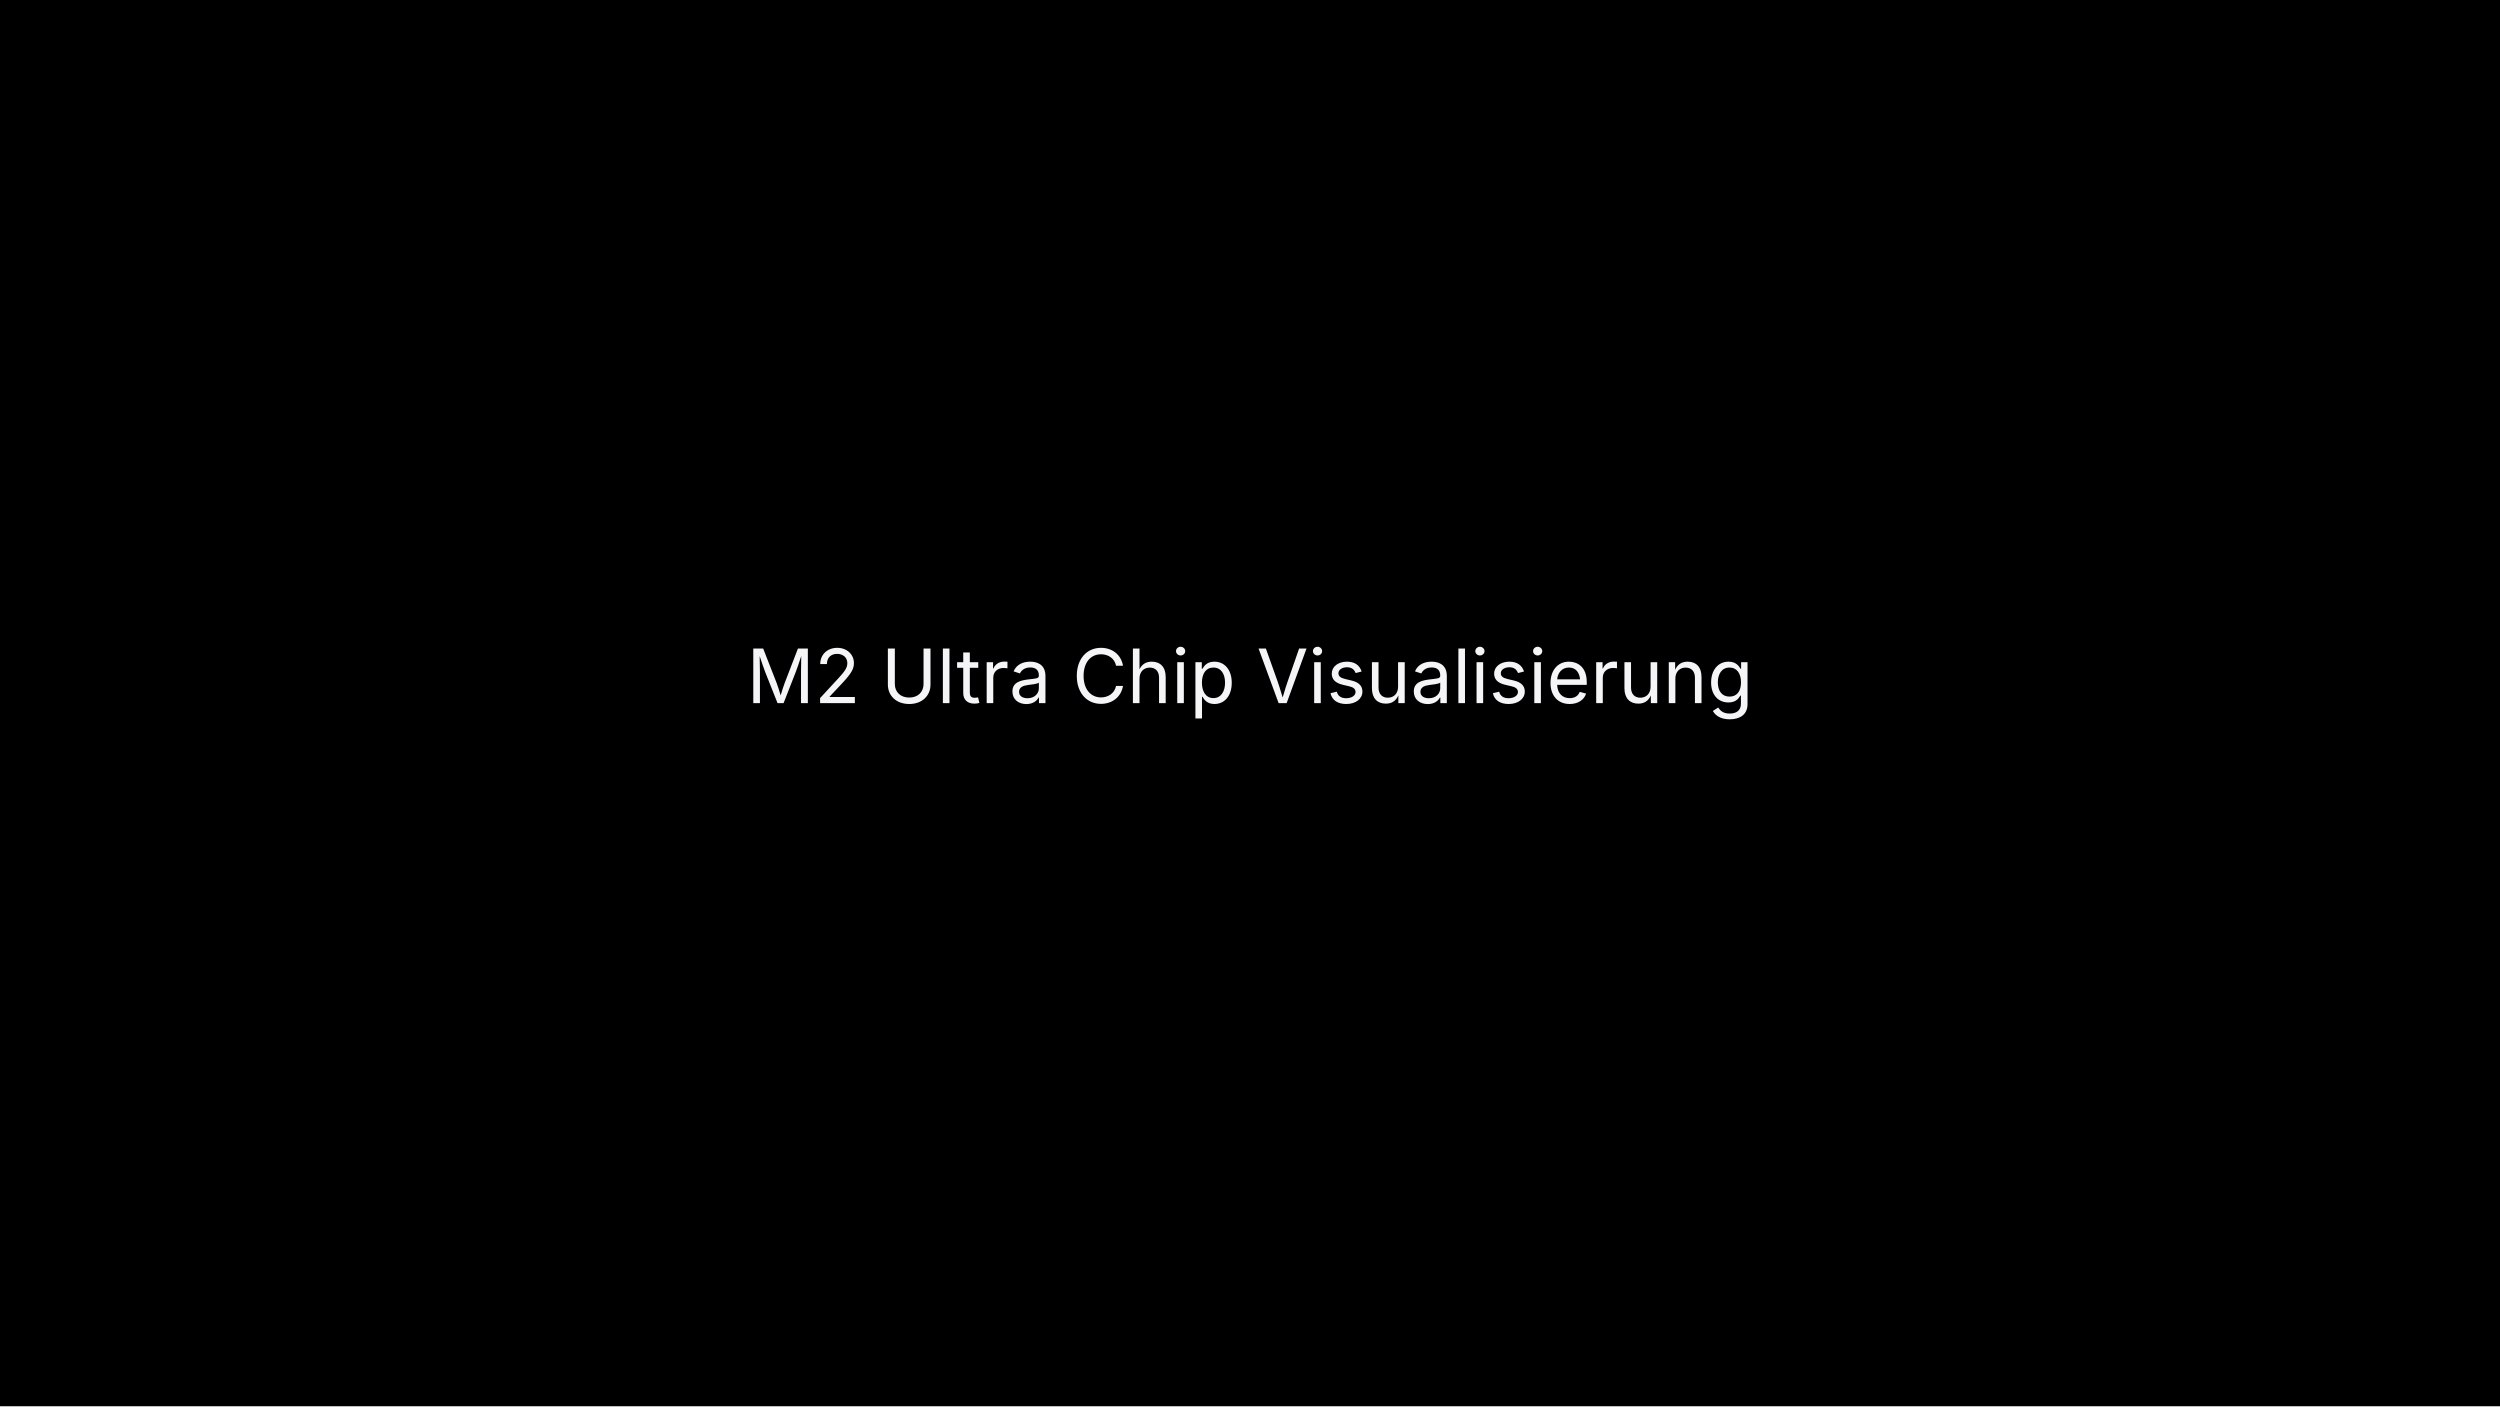
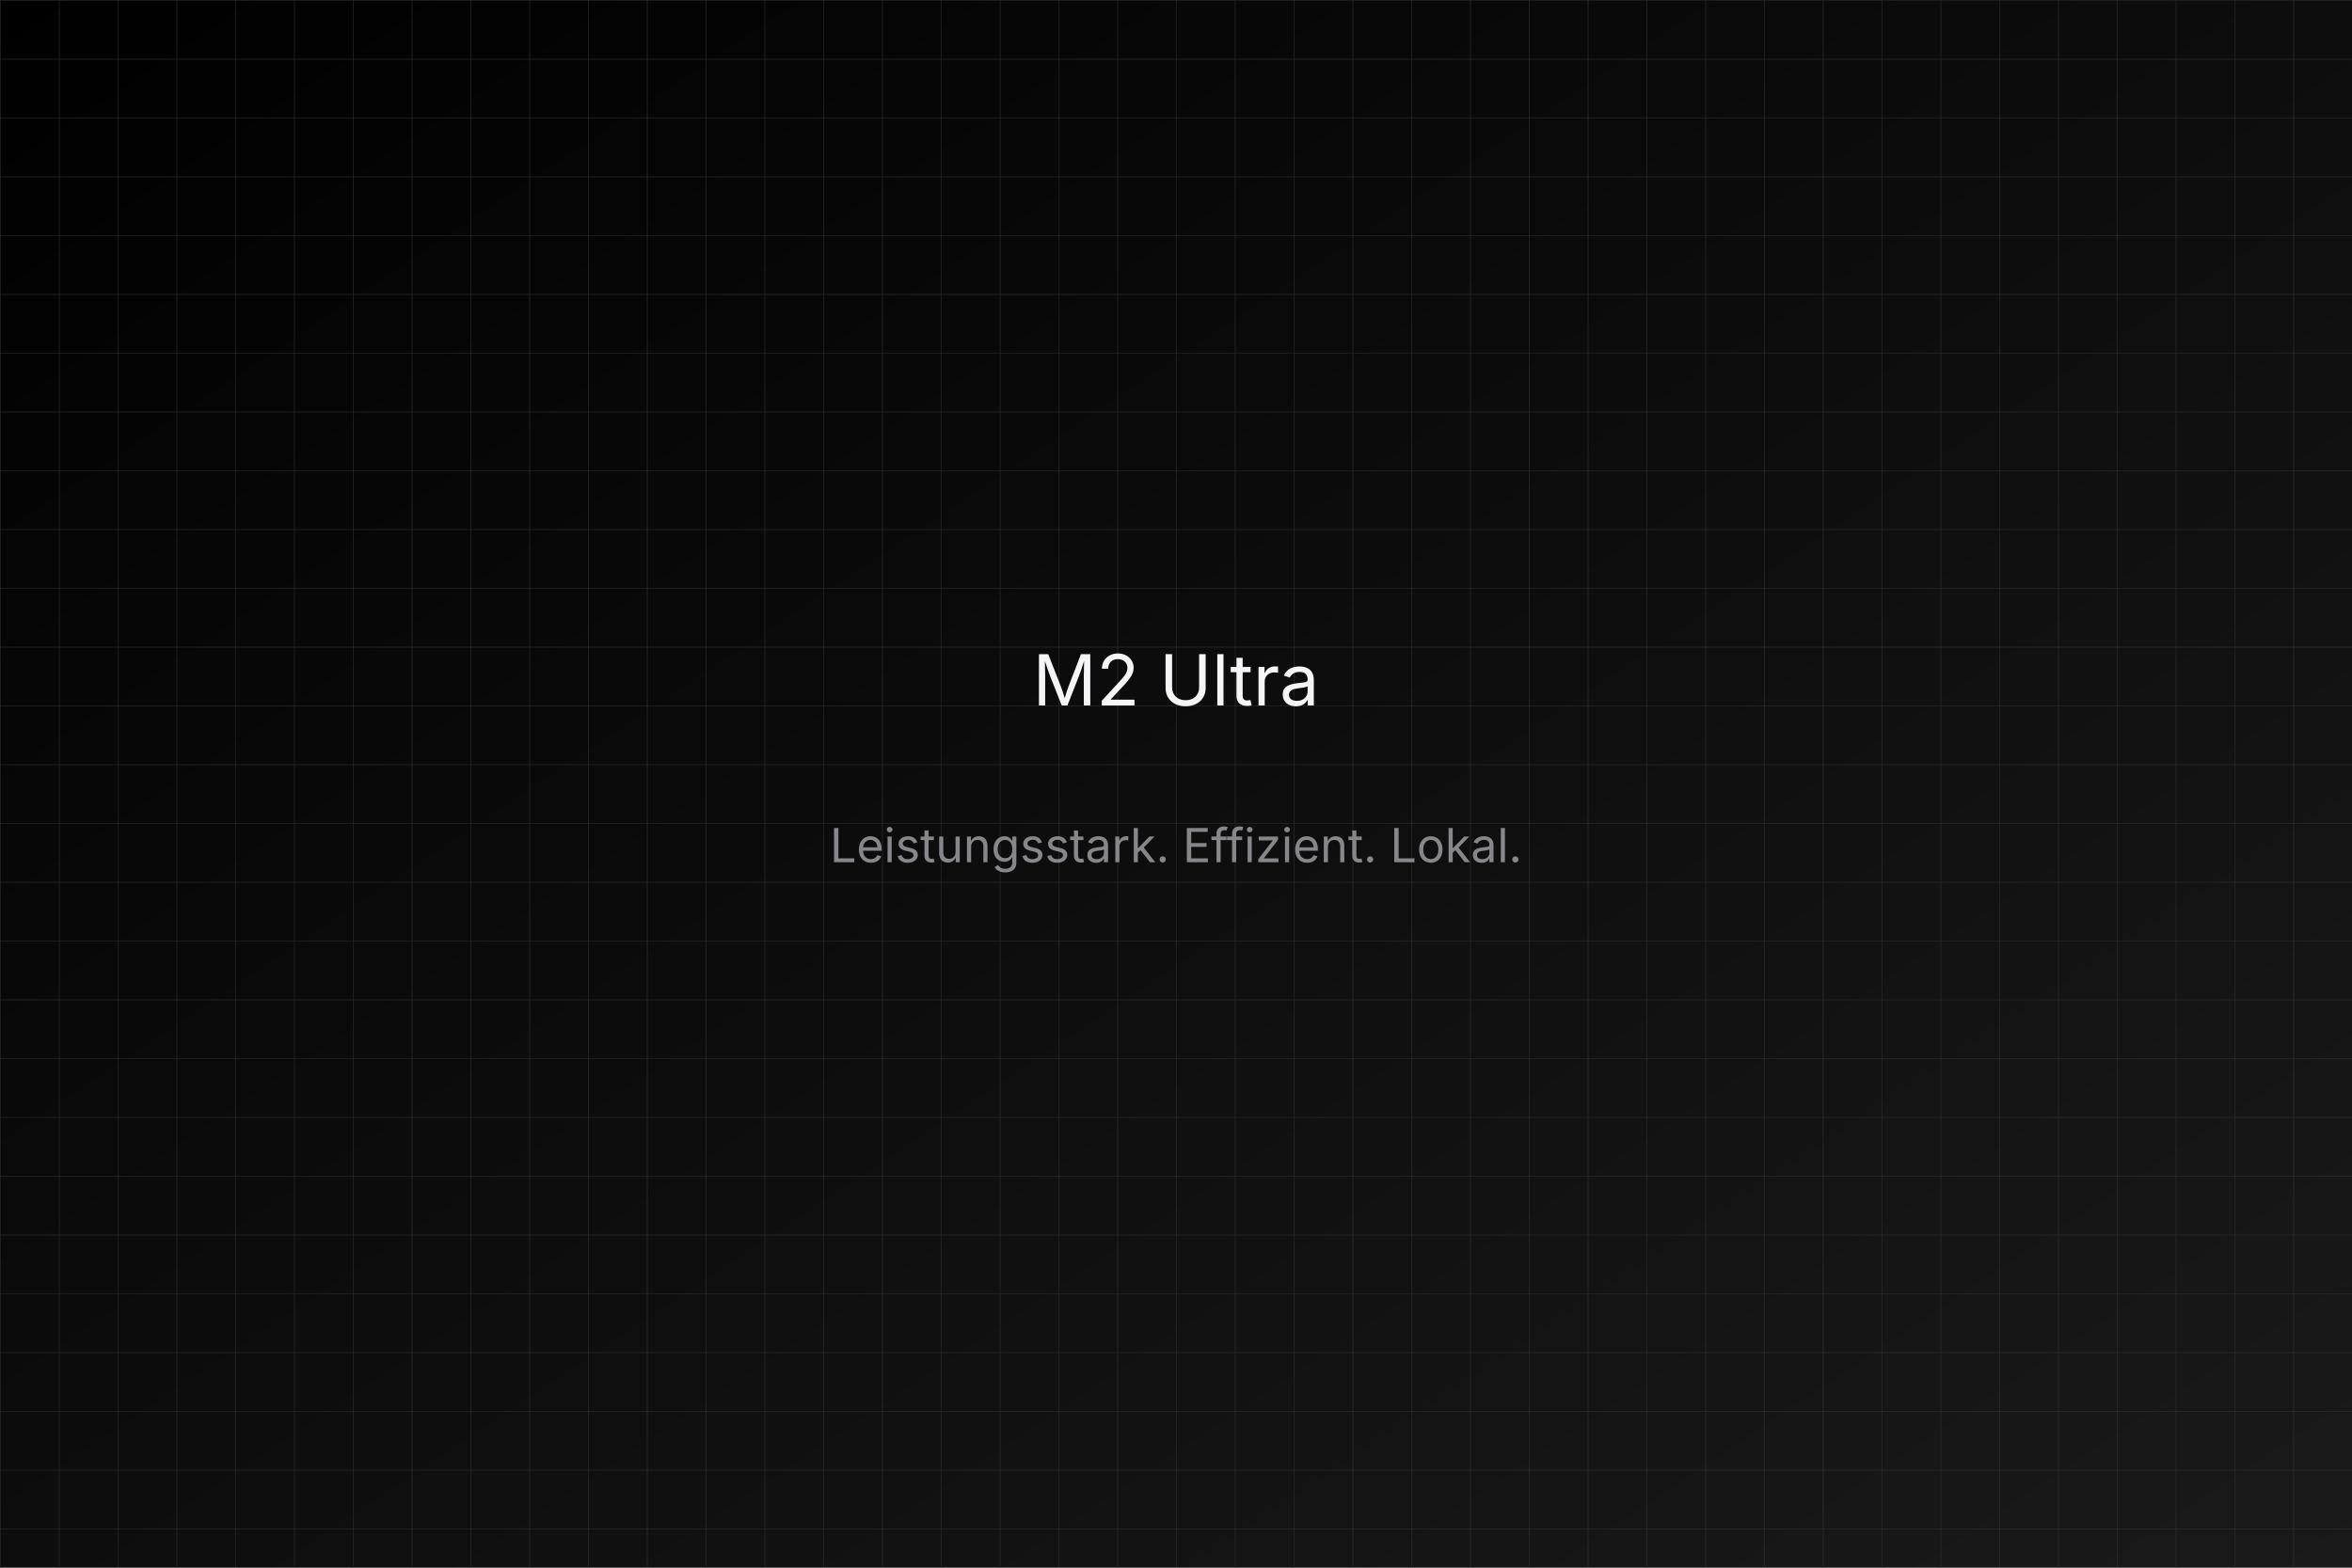
- <svg xmlns="http://www.w3.org/2000/svg" width="1600" height="900">
-   <rect width="100%" height="100%" fill="#000000" />
-   <text x="50%" y="50%" font-family="SF Pro Text" font-size="48" fill="#f5f5f7" text-anchor="middle">
-         M2 Ultra Chip Visualisierung
+ <svg xmlns="http://www.w3.org/2000/svg" width="1200" height="800">
+   <defs>
+     <linearGradient id="chipGrad" x1="0%" y1="0%" x2="100%" y2="100%">
+       <stop offset="0%" style="stop-color:#000000;stop-opacity:1" />
+       <stop offset="100%" style="stop-color:#1a1a1a;stop-opacity:1" />
+     </linearGradient>
+     <pattern id="grid" width="30" height="30" patternUnits="userSpaceOnUse">
+       <path d="M 30 0 L 0 0 0 30" fill="none" stroke="#333" stroke-width="0.5" />
+     </pattern>
+   </defs>
+   <rect width="100%" height="100%" fill="url(#chipGrad)" />
+   <rect width="100%" height="100%" fill="url(#grid)" />
+   <text x="50%" y="45%" font-family="SF Pro Display" font-size="36" fill="#f5f5f7" text-anchor="middle">
+         M2 Ultra
+     </text>
+   <text x="50%" y="55%" font-family="SF Pro Text" font-size="24" fill="#86868b" text-anchor="middle">
+         Leistungsstark. Effizient. Lokal.
    </text>
</svg>
